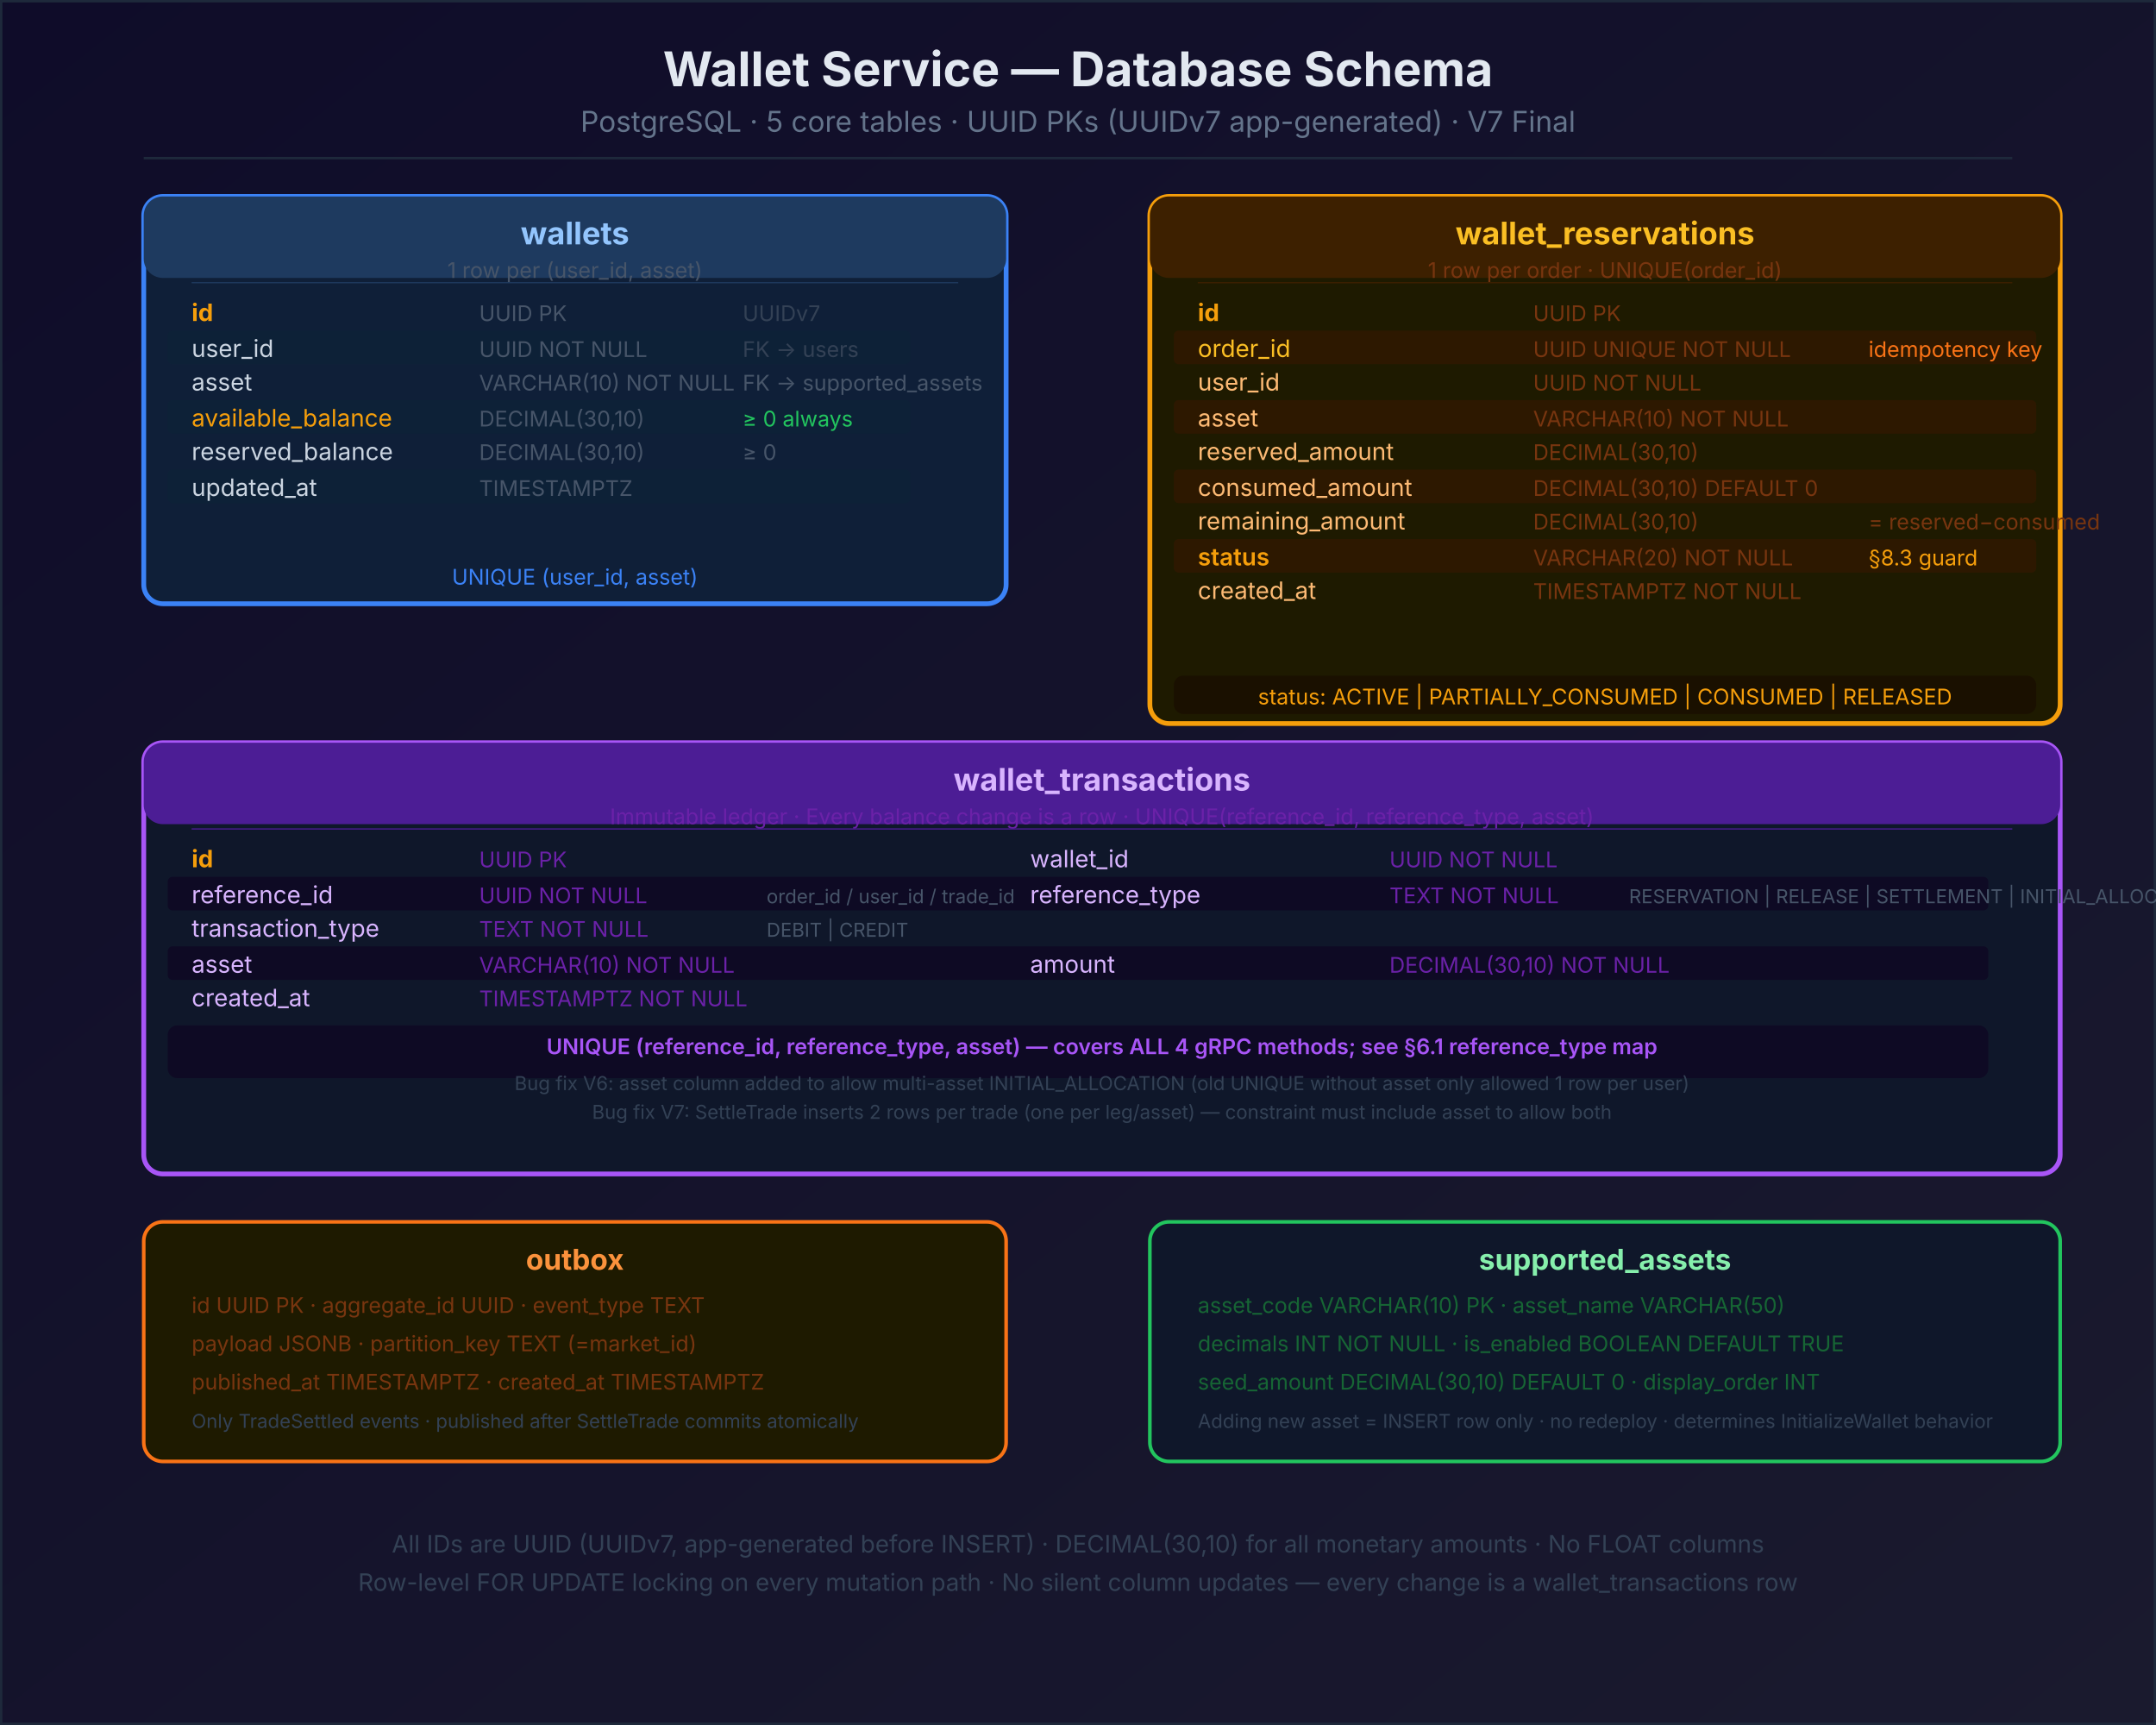
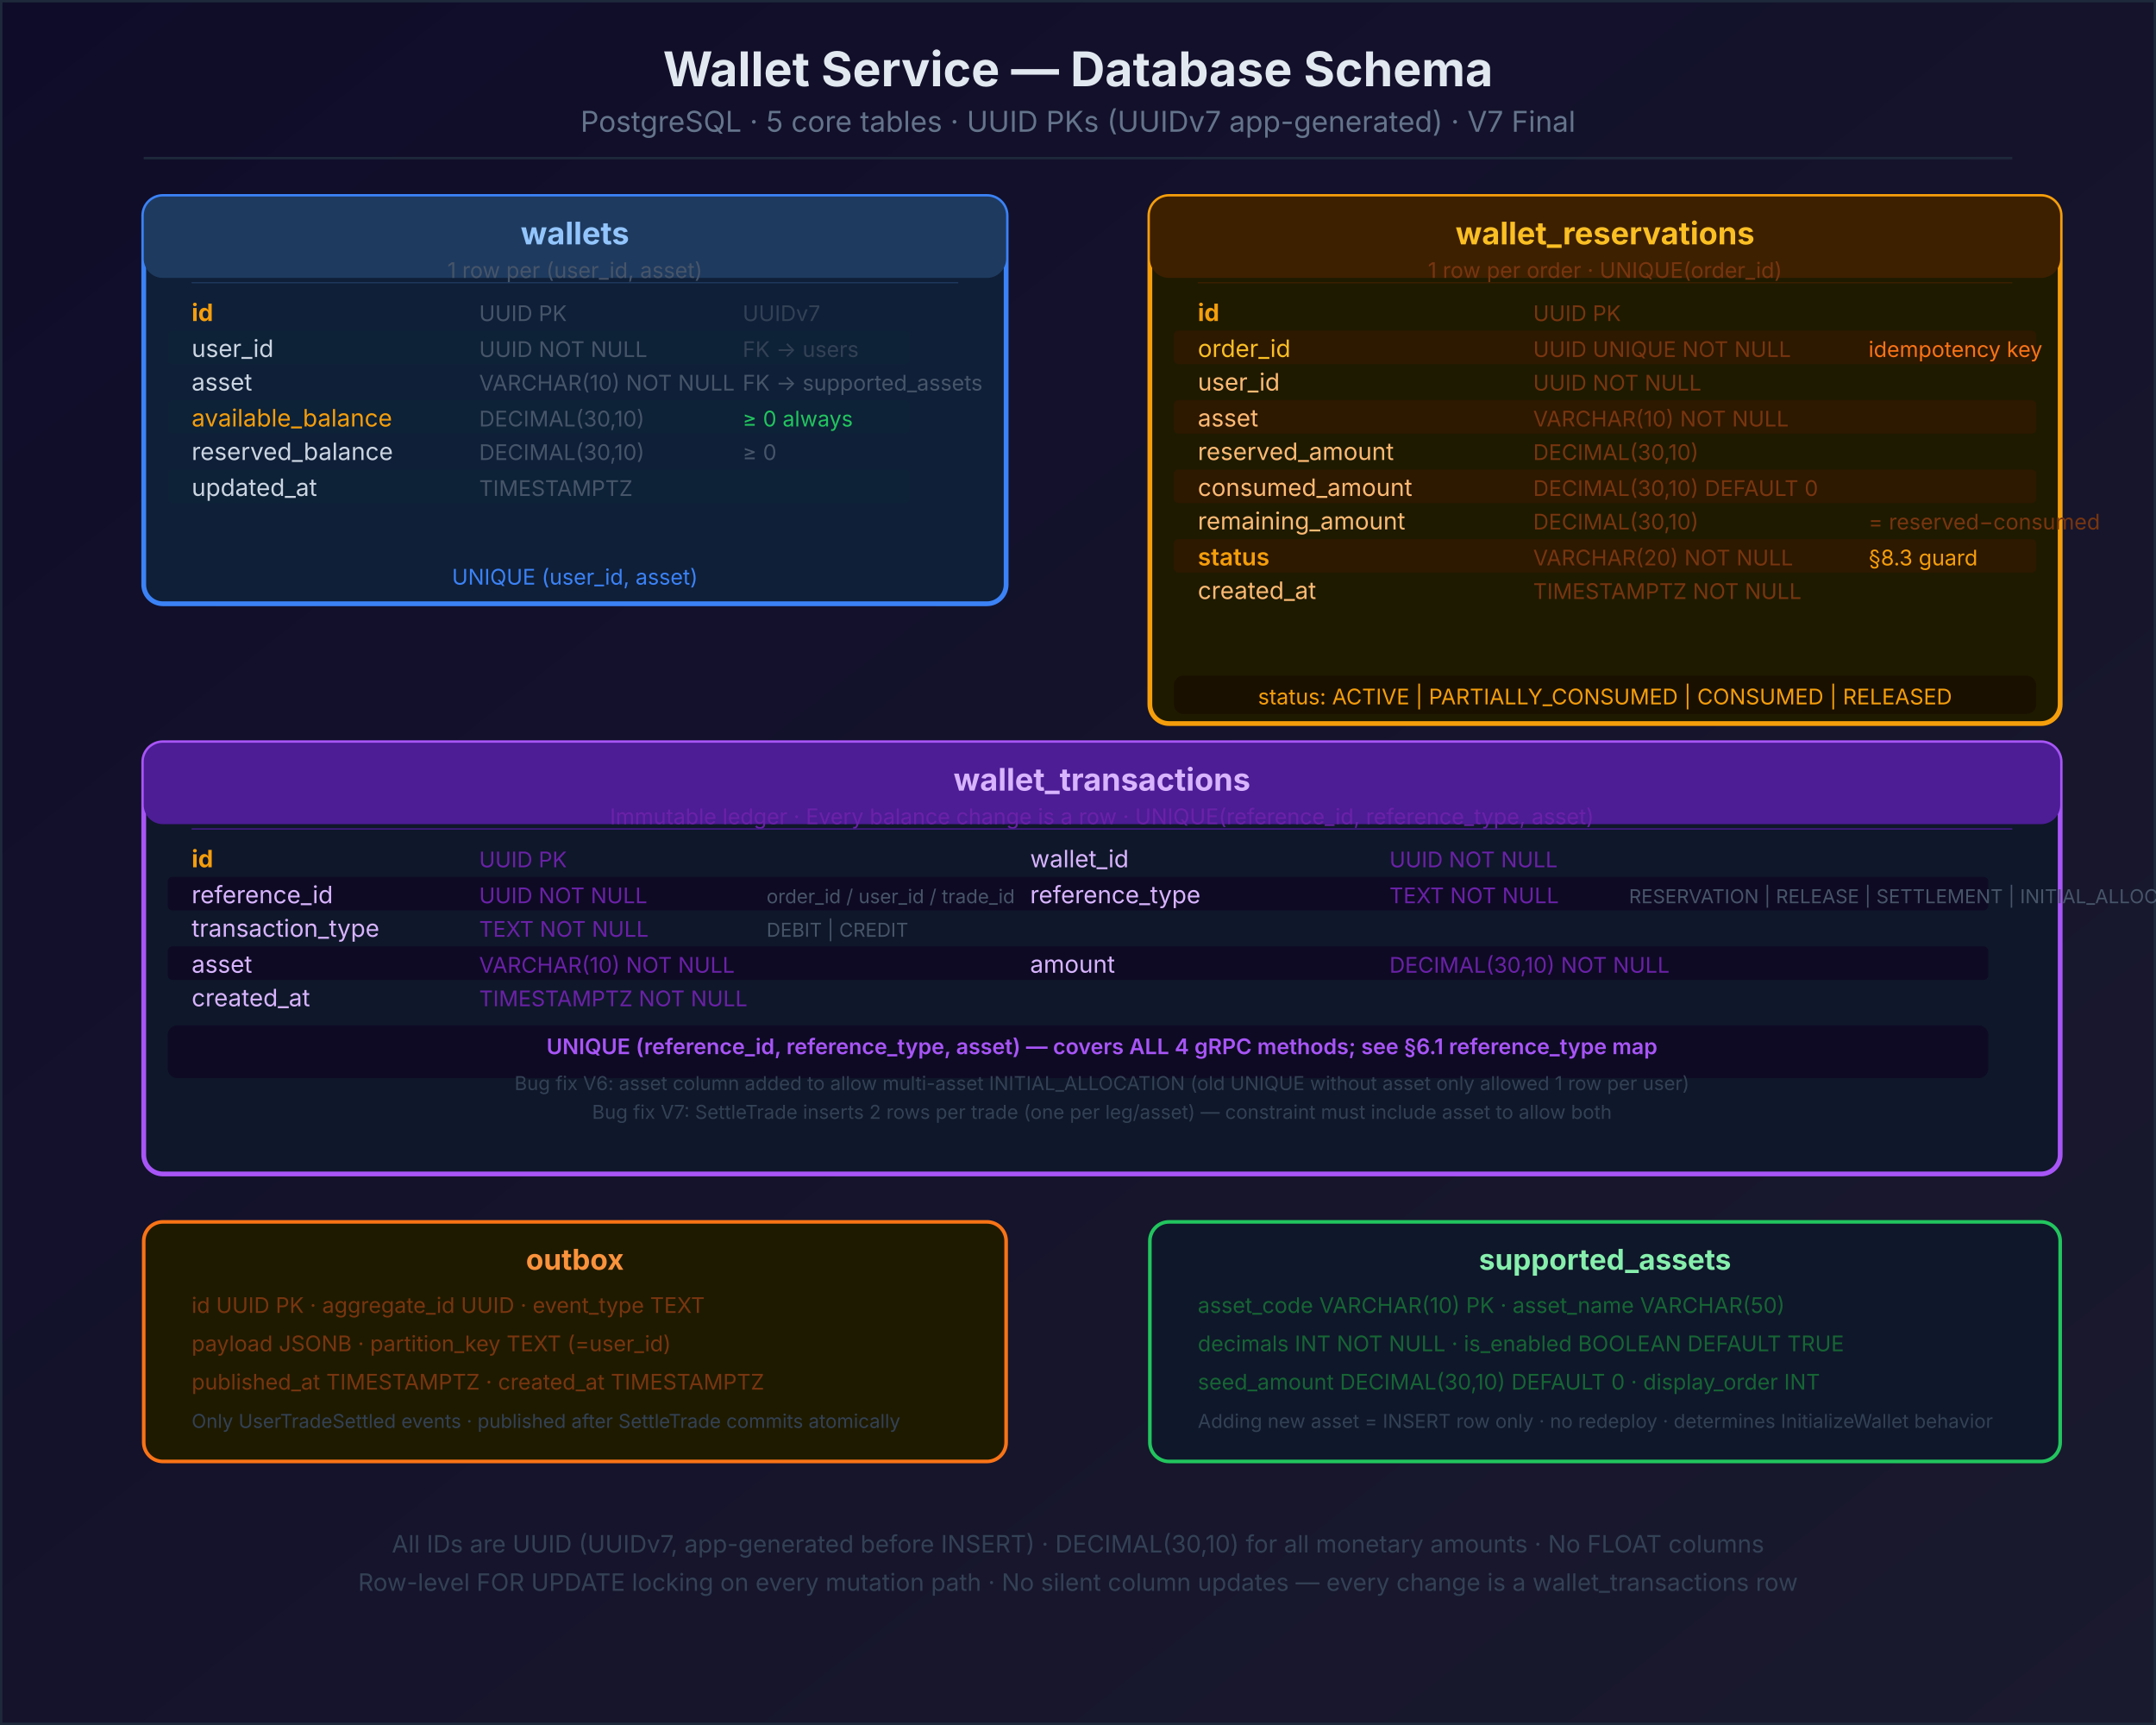
<svg xmlns="http://www.w3.org/2000/svg" viewBox="0 0 900 720" font-family="'Segoe UI', Inter, sans-serif">
  <defs>
    <linearGradient id="bg" x1="0%" y1="0%" x2="100%" y2="100%">
      <stop offset="0%" style="stop-color:#0f0c29" />
      <stop offset="100%" style="stop-color:#1a1a2e" />
    </linearGradient>
  </defs>
  <rect width="900" height="720" fill="url(#bg)" />
  <rect width="900" height="720" fill="none" stroke="#1e293b" stroke-width="2" />
  <text x="450" y="36" text-anchor="middle" fill="#e2e8f0" font-size="20" font-weight="700">Wallet Service — Database Schema</text>
  <text x="450" y="55" text-anchor="middle" fill="#64748b" font-size="12">PostgreSQL · 5 core tables · UUID PKs (UUIDv7 app-generated) · V7 Final</text>
  <line x1="60" y1="66" x2="840" y2="66" stroke="#1e293b" stroke-width="1" />
  <rect x="60" y="82" width="360" height="170" rx="8" fill="#0f1f38" stroke="#3b82f6" stroke-width="2" />
  <rect x="60" y="82" width="360" height="34" rx="8" fill="#1e3a5f" />
  <text x="240" y="102" text-anchor="middle" fill="#93c5fd" font-size="13" font-weight="700">wallets</text>
  <text x="240" y="116" text-anchor="middle" fill="#475569" font-size="9">1 row per (user_id, asset)</text>
  <line x1="80" y1="118" x2="400" y2="118" stroke="#1e3a5f" stroke-width="0.5" />
  <text x="80" y="134" fill="#f59e0b" font-size="10" font-weight="700">id</text>
  <text x="200" y="134" fill="#475569" font-size="9">UUID PK</text>
  <text x="310" y="134" fill="#334155" font-size="9">UUIDv7</text>
  <rect x="70" y="138" width="310" height="14" rx="2" fill="#0d2137" />
  <text x="80" y="149" fill="#cbd5e1" font-size="10">user_id</text>
  <text x="200" y="149" fill="#475569" font-size="9">UUID NOT NULL</text>
  <text x="310" y="149" fill="#334155" font-size="9">FK → users</text>
  <text x="80" y="163" fill="#cbd5e1" font-size="10">asset</text>
  <text x="200" y="163" fill="#475569" font-size="9">VARCHAR(10) NOT NULL</text>
  <text x="310" y="163" fill="#475569" font-size="9">FK → supported_assets</text>
  <rect x="70" y="167" width="310" height="14" rx="2" fill="#0d2137" />
  <text x="80" y="178" fill="#f59e0b" font-size="10">available_balance</text>
  <text x="200" y="178" fill="#475569" font-size="9">DECIMAL(30,10)</text>
  <text x="310" y="178" fill="#22c55e" font-size="9">≥ 0 always</text>
  <text x="80" y="192" fill="#cbd5e1" font-size="10">reserved_balance</text>
  <text x="200" y="192" fill="#475569" font-size="9">DECIMAL(30,10)</text>
  <text x="310" y="192" fill="#475569" font-size="9">≥ 0</text>
  <rect x="70" y="196" width="310" height="14" rx="2" fill="#0d2137" />
  <text x="80" y="207" fill="#cbd5e1" font-size="10">updated_at</text>
  <text x="200" y="207" fill="#475569" font-size="9">TIMESTAMPTZ</text>
  <text x="240" y="244" text-anchor="middle" fill="#3b82f6" font-size="9">UNIQUE (user_id, asset)</text>
  <rect x="480" y="82" width="380" height="220" rx="8" fill="#1e1a00" stroke="#f59e0b" stroke-width="2" />
  <rect x="480" y="82" width="380" height="34" rx="8" fill="#3d2000" />
  <text x="670" y="102" text-anchor="middle" fill="#fbbf24" font-size="13" font-weight="700">wallet_reservations</text>
  <text x="670" y="116" text-anchor="middle" fill="#78350f" font-size="9">1 row per order · UNIQUE(order_id)</text>
  <line x1="500" y1="118" x2="840" y2="118" stroke="#3d2000" stroke-width="0.5" />
  <text x="500" y="134" fill="#f59e0b" font-size="10" font-weight="700">id</text>
  <text x="640" y="134" fill="#78350f" font-size="9">UUID PK</text>
  <rect x="490" y="138" width="360" height="14" rx="2" fill="#2d1800" />
  <text x="500" y="149" fill="#fbbf24" font-size="10">order_id</text>
  <text x="640" y="149" fill="#78350f" font-size="9">UUID UNIQUE NOT NULL</text>
  <text x="780" y="149" fill="#f97316" font-size="9">idempotency key</text>
  <text x="500" y="163" fill="#fdba74" font-size="10">user_id</text>
  <text x="640" y="163" fill="#78350f" font-size="9">UUID NOT NULL</text>
  <rect x="490" y="167" width="360" height="14" rx="2" fill="#2d1800" />
  <text x="500" y="178" fill="#fdba74" font-size="10">asset</text>
  <text x="640" y="178" fill="#78350f" font-size="9">VARCHAR(10) NOT NULL</text>
  <text x="500" y="192" fill="#fdba74" font-size="10">reserved_amount</text>
  <text x="640" y="192" fill="#78350f" font-size="9">DECIMAL(30,10)</text>
  <rect x="490" y="196" width="360" height="14" rx="2" fill="#2d1800" />
  <text x="500" y="207" fill="#fdba74" font-size="10">consumed_amount</text>
  <text x="640" y="207" fill="#78350f" font-size="9">DECIMAL(30,10) DEFAULT 0</text>
  <text x="500" y="221" fill="#fdba74" font-size="10">remaining_amount</text>
  <text x="640" y="221" fill="#78350f" font-size="9">DECIMAL(30,10)</text>
  <text x="780" y="221" fill="#78350f" font-size="9">= reserved−consumed</text>
  <rect x="490" y="225" width="360" height="14" rx="2" fill="#2d1800" />
  <text x="500" y="236" fill="#f59e0b" font-size="10" font-weight="600">status</text>
  <text x="640" y="236" fill="#78350f" font-size="9">VARCHAR(20) NOT NULL</text>
  <text x="780" y="236" fill="#f59e0b" font-size="9">§8.3 guard</text>
  <text x="500" y="250" fill="#fdba74" font-size="10">created_at</text>
  <text x="640" y="250" fill="#78350f" font-size="9">TIMESTAMPTZ NOT NULL</text>
  <rect x="490" y="282" width="360" height="16" rx="4" fill="#1a1000" />
  <text x="670" y="294" text-anchor="middle" fill="#f59e0b" font-size="9">status: ACTIVE | PARTIALLY_CONSUMED | CONSUMED | RELEASED</text>
  <rect x="60" y="310" width="800" height="180" rx="8" fill="#0f172a" stroke="#a855f7" stroke-width="2" />
  <rect x="60" y="310" width="800" height="34" rx="8" fill="#4c1d95" />
  <text x="460" y="330" text-anchor="middle" fill="#d8b4fe" font-size="13" font-weight="700">wallet_transactions</text>
  <text x="460" y="344" text-anchor="middle" fill="#6b21a8" font-size="9">Immutable ledger · Every balance change is a row · UNIQUE(reference_id, reference_type, asset)</text>
  <line x1="80" y1="346" x2="840" y2="346" stroke="#4c1d95" stroke-width="0.5" />
  <text x="80" y="362" fill="#f59e0b" font-size="10" font-weight="700">id</text>
  <text x="200" y="362" fill="#6b21a8" font-size="9">UUID PK</text>
  <text x="430" y="362" fill="#d8b4fe" font-size="10">wallet_id</text>
  <text x="580" y="362" fill="#6b21a8" font-size="9">UUID NOT NULL</text>
  <rect x="70" y="366" width="760" height="14" rx="2" fill="#0e0a24" />
  <text x="80" y="377" fill="#d8b4fe" font-size="10">reference_id</text>
  <text x="200" y="377" fill="#6b21a8" font-size="9">UUID NOT NULL</text>
  <text x="320" y="377" fill="#475569" font-size="8">order_id / user_id / trade_id</text>
  <text x="430" y="377" fill="#d8b4fe" font-size="10">reference_type</text>
  <text x="580" y="377" fill="#6b21a8" font-size="9">TEXT NOT NULL</text>
  <text x="680" y="377" fill="#475569" font-size="8">RESERVATION | RELEASE | SETTLEMENT | INITIAL_ALLOCATION</text>
  <text x="80" y="391" fill="#d8b4fe" font-size="10">transaction_type</text>
  <text x="200" y="391" fill="#6b21a8" font-size="9">TEXT NOT NULL</text>
  <text x="320" y="391" fill="#475569" font-size="8">DEBIT | CREDIT</text>
  <rect x="70" y="395" width="760" height="14" rx="2" fill="#0e0a24" />
  <text x="80" y="406" fill="#d8b4fe" font-size="10">asset</text>
  <text x="200" y="406" fill="#6b21a8" font-size="9">VARCHAR(10) NOT NULL</text>
  <text x="430" y="406" fill="#d8b4fe" font-size="10">amount</text>
  <text x="580" y="406" fill="#6b21a8" font-size="9">DECIMAL(30,10) NOT NULL</text>
  <text x="80" y="420" fill="#d8b4fe" font-size="10">created_at</text>
  <text x="200" y="420" fill="#6b21a8" font-size="9">TIMESTAMPTZ NOT NULL</text>
  <rect x="70" y="428" width="760" height="22" rx="4" fill="#0e0a24" />
  <text x="460" y="440" text-anchor="middle" fill="#a855f7" font-size="9" font-weight="600">UNIQUE (reference_id, reference_type, asset) — covers ALL 4 gRPC methods; see §6.1 reference_type map</text>
  <text x="460" y="455" text-anchor="middle" fill="#334155" font-size="8">Bug fix V6: asset column added to allow multi-asset INITIAL_ALLOCATION (old UNIQUE without asset only allowed 1 row per user)</text>
  <text x="460" y="467" text-anchor="middle" fill="#334155" font-size="8">Bug fix V7: SettleTrade inserts 2 rows per trade (one per leg/asset) — constraint must include asset to allow both</text>
  <rect x="60" y="510" width="360" height="100" rx="8" fill="#1e1a00" stroke="#f97316" stroke-width="1.5" />
  <text x="240" y="530" text-anchor="middle" fill="#fb923c" font-size="12" font-weight="700">outbox</text>
  <text x="80" y="548" fill="#78350f" font-size="9">id UUID PK · aggregate_id UUID · event_type TEXT</text>
-   <text x="80" y="564" fill="#78350f" font-size="9">payload JSONB · partition_key TEXT (=market_id)</text>
+   <text x="80" y="564" fill="#78350f" font-size="9">payload JSONB · partition_key TEXT (=user_id)</text>
  <text x="80" y="580" fill="#78350f" font-size="9">published_at TIMESTAMPTZ · created_at TIMESTAMPTZ</text>
-   <text x="80" y="596" fill="#334155" font-size="8">Only TradeSettled events · published after SettleTrade commits atomically</text>
+   <text x="80" y="596" fill="#334155" font-size="8">Only UserTradeSettled events · published after SettleTrade commits atomically</text>
  <rect x="480" y="510" width="380" height="100" rx="8" fill="#0f172a" stroke="#22c55e" stroke-width="1.5" />
  <text x="670" y="530" text-anchor="middle" fill="#86efac" font-size="12" font-weight="700">supported_assets</text>
  <text x="500" y="548" fill="#166534" font-size="9">asset_code VARCHAR(10) PK · asset_name VARCHAR(50)</text>
  <text x="500" y="564" fill="#166534" font-size="9">decimals INT NOT NULL · is_enabled BOOLEAN DEFAULT TRUE</text>
  <text x="500" y="580" fill="#166534" font-size="9">seed_amount DECIMAL(30,10) DEFAULT 0 · display_order INT</text>
  <text x="500" y="596" fill="#334155" font-size="8">Adding new asset = INSERT row only · no redeploy · determines InitializeWallet behavior</text>
  <text x="450" y="648" text-anchor="middle" fill="#334155" font-size="10">All IDs are UUID (UUIDv7, app-generated before INSERT) · DECIMAL(30,10) for all monetary amounts · No FLOAT columns</text>
  <text x="450" y="664" text-anchor="middle" fill="#334155" font-size="10">Row-level FOR UPDATE locking on every mutation path · No silent column updates — every change is a wallet_transactions row</text>
</svg>
